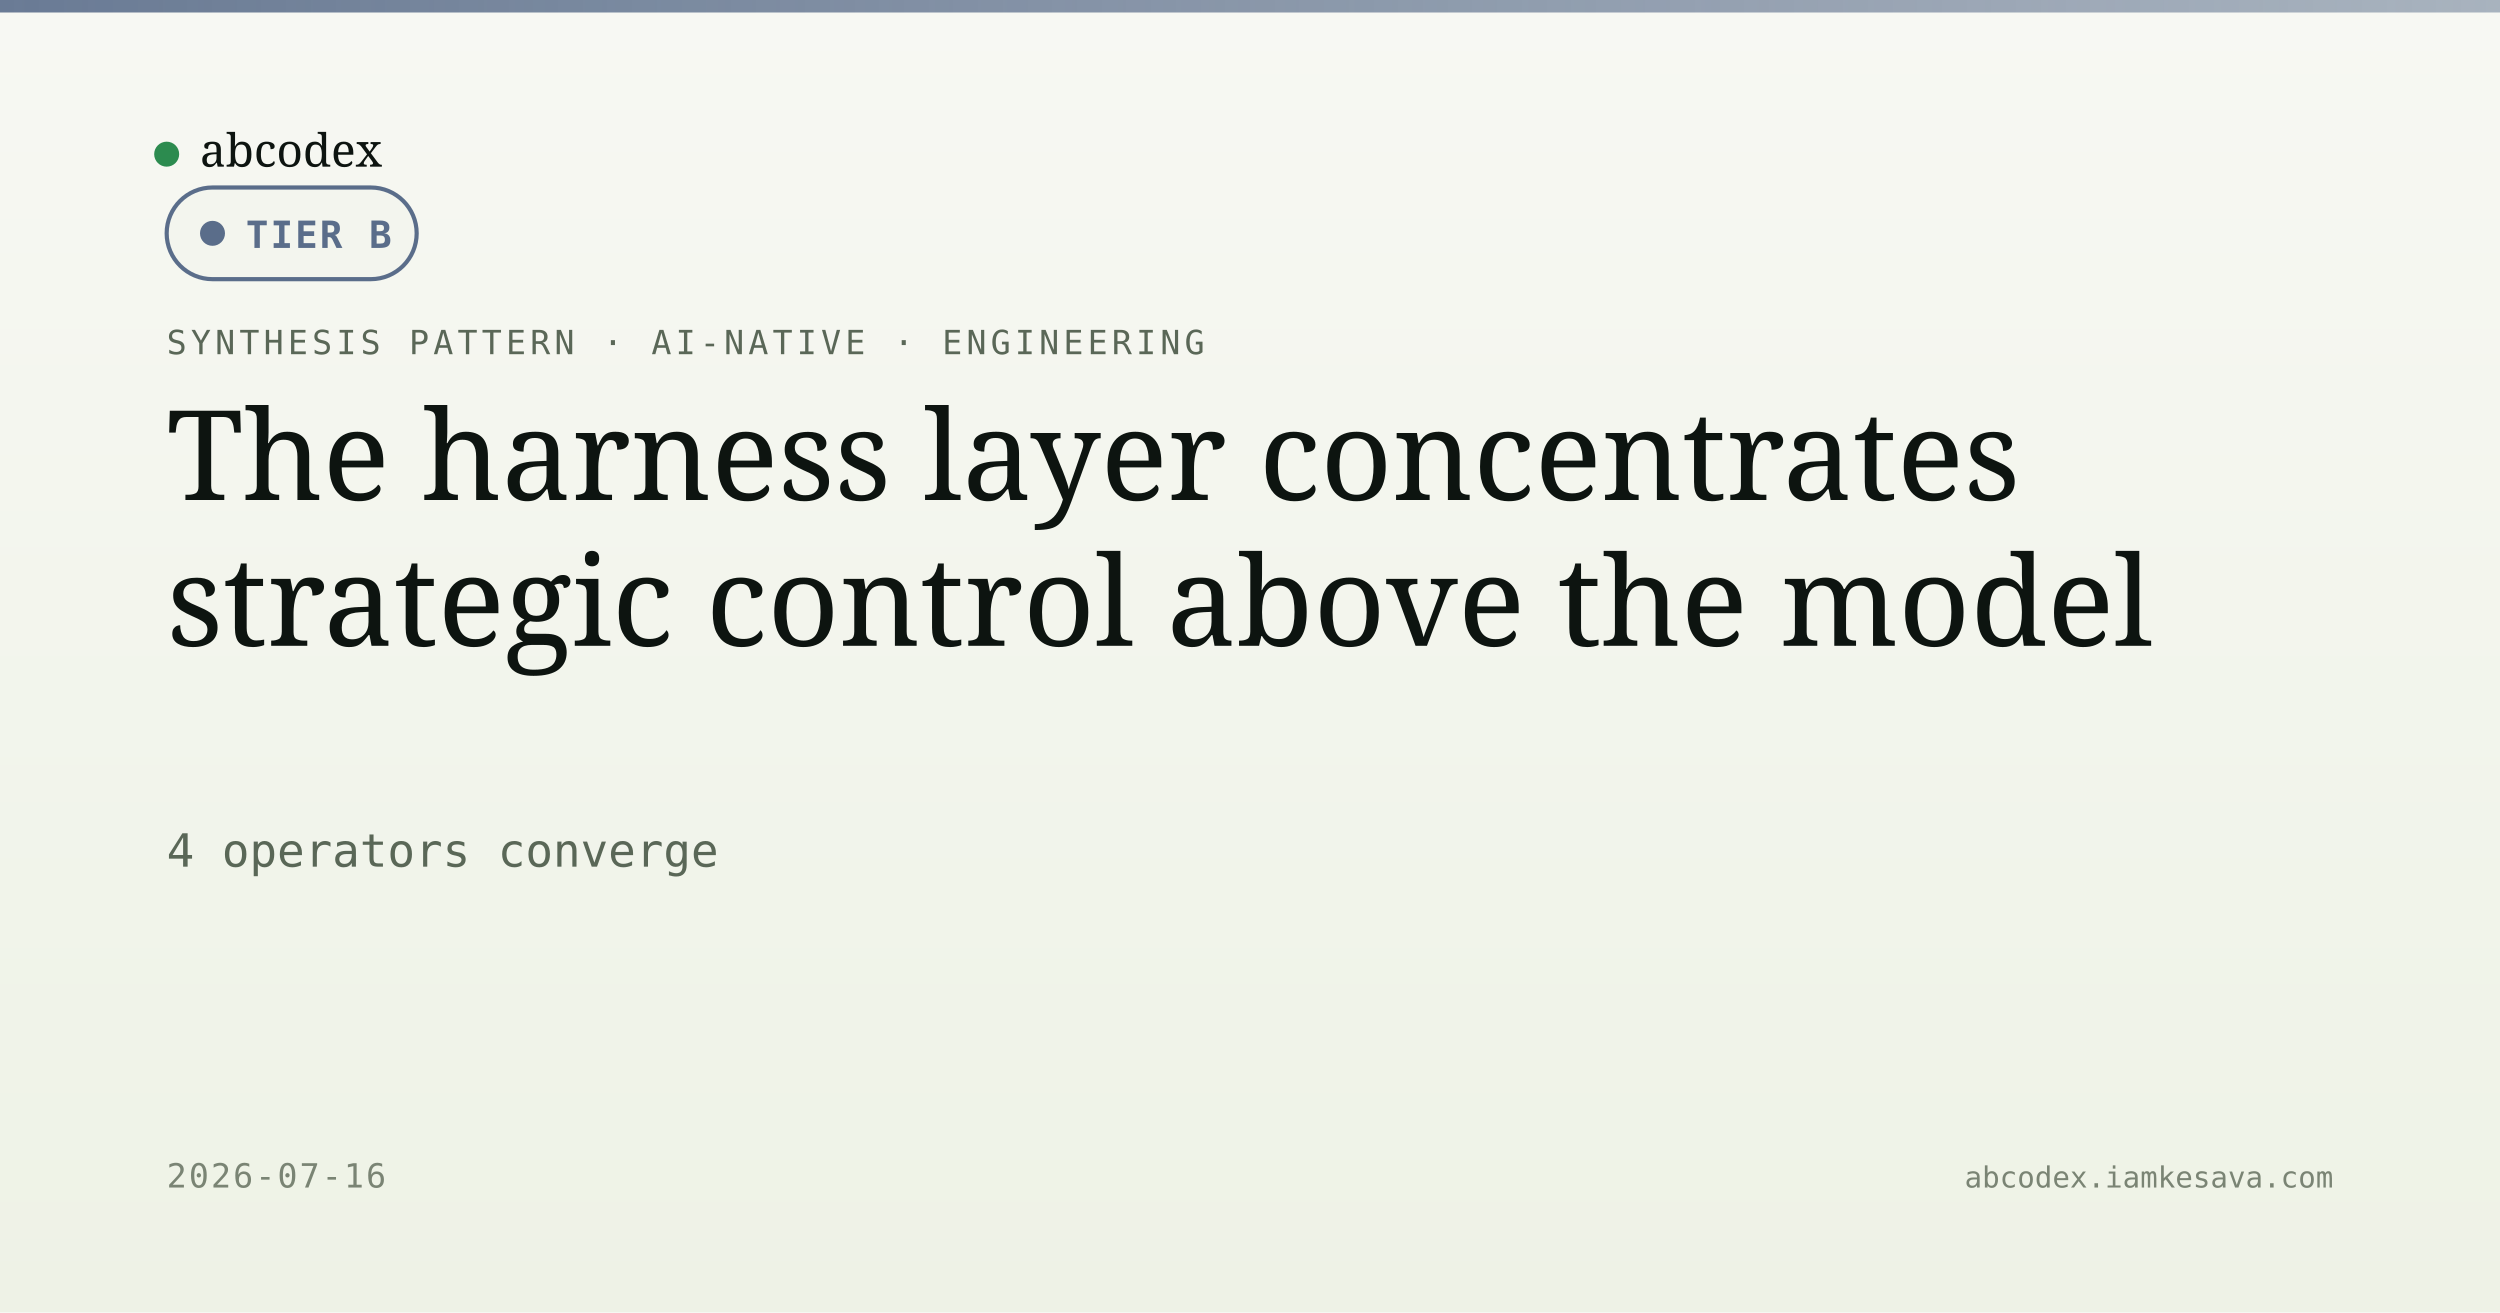
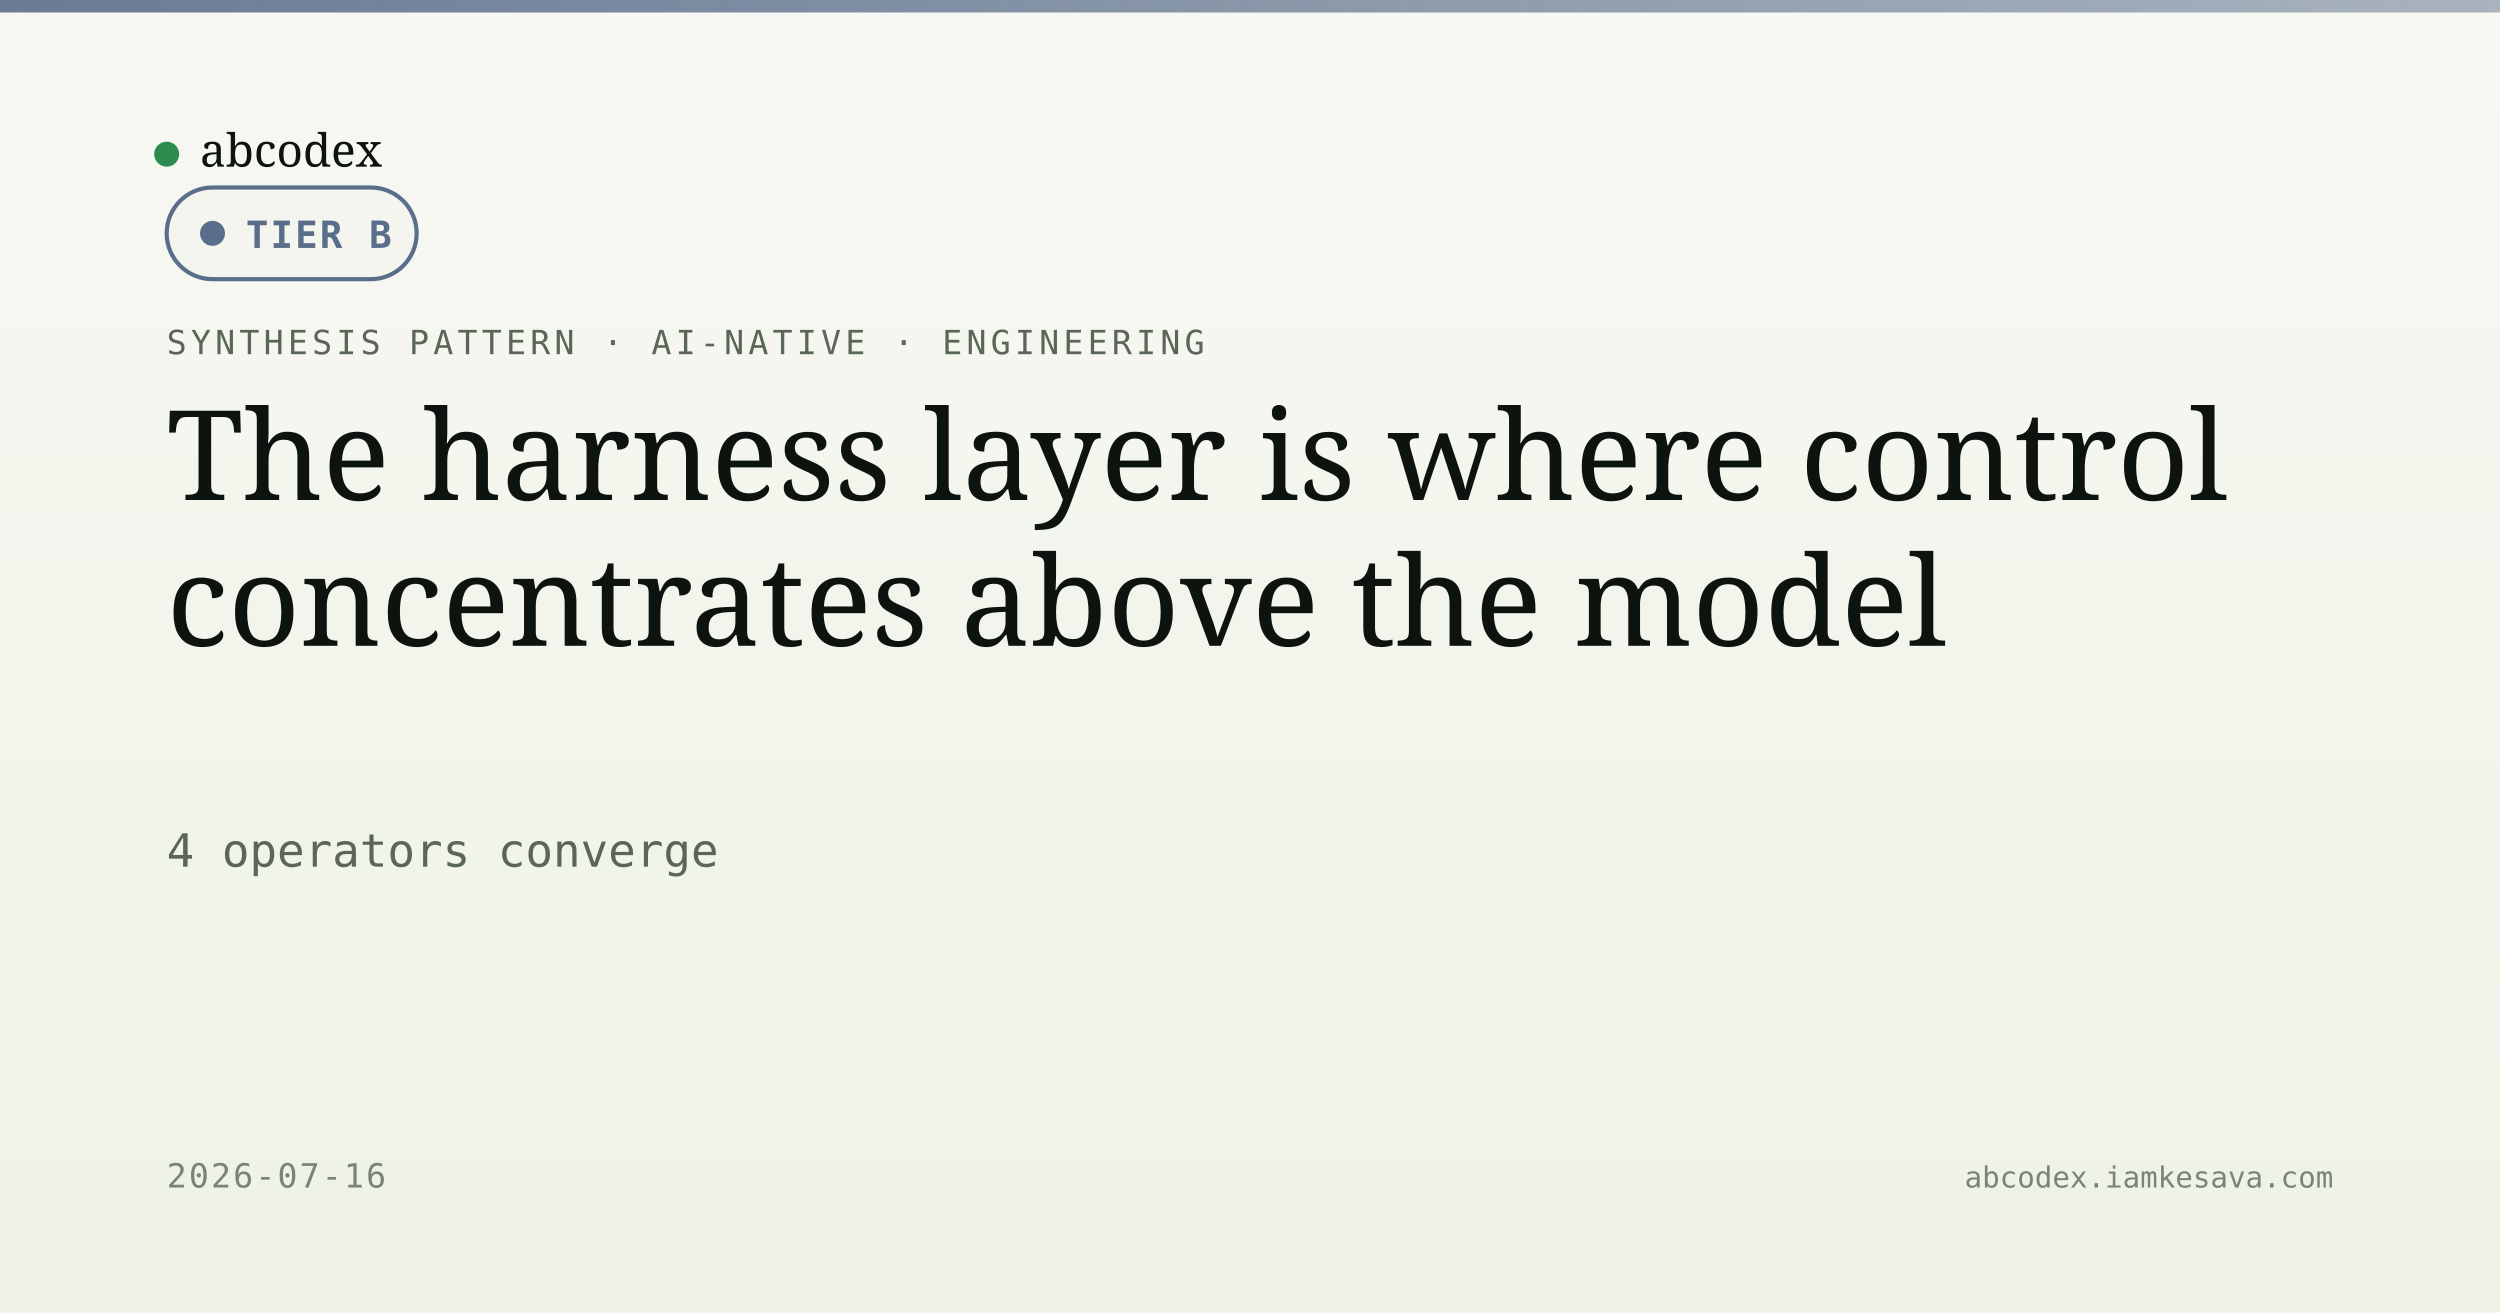
<svg xmlns="http://www.w3.org/2000/svg" viewBox="0 0 1200 630" width="1200" height="630">
  <defs>
    <linearGradient id="bg" x1="0" y1="0" x2="0" y2="1">
      <stop offset="0" stop-color="#f7f8f3" />
      <stop offset="1" stop-color="#eef2e6" />
    </linearGradient>
    <linearGradient id="band" x1="0" y1="0" x2="1" y2="0">
      <stop offset="0" stop-color="#5a6d8a" stop-opacity="0.9" />
      <stop offset="1" stop-color="#5a6d8a" stop-opacity="0.5" />
    </linearGradient>
  </defs>
  <rect width="1200" height="630" fill="url(#bg)" />
  <rect x="0" y="0" width="1200" height="6" fill="url(#band)" />
  <g transform="translate(80, 60)">
    <circle cx="0" cy="14" r="6" fill="#2c8b4f" />
    <text x="16" y="20" font-family="Newsreader, serif" font-size="22" fill="#0d1410">abcodex</text>
  </g>
  <text x="80" y="170" font-family="JetBrains Mono, monospace" font-size="16" fill="#5a6757" letter-spacing="2">SYNTHESIS PATTERN · AI-NATIVE · ENGINEERING</text>
  <g transform="translate(80, 90)">
    <rect width="120" height="44" rx="22" fill="#f3f5ee" stroke="#5a6d8a" stroke-width="2" />
    <circle cx="22" cy="22" r="6" fill="#5a6d8a" />
    <text x="38" y="29" font-family="JetBrains Mono, monospace" font-size="18" font-weight="600" fill="#5a6d8a" letter-spacing="1">TIER B</text>
  </g>
-   <text x="80" y="240" font-family="Newsreader, serif" font-size="60" font-weight="500" fill="#0d1410">The harness layer concentrates</text>
-   <text x="80" y="310" font-family="Newsreader, serif" font-size="60" font-weight="500" fill="#0d1410">strategic control above the model</text>
+   <text x="80" y="240" font-family="Newsreader, serif" font-size="60" font-weight="500" fill="#0d1410">The harness layer is where control</text>
+   <text x="80" y="310" font-family="Newsreader, serif" font-size="60" font-weight="500" fill="#0d1410">concentrates above the model</text>
  <text x="80" y="416" font-family="JetBrains Mono, monospace" font-size="22" fill="#5a6757">4 operators converge</text>
  <text x="80" y="570" font-family="JetBrains Mono, monospace" font-size="16" fill="#7a8474" letter-spacing="1">2026-07-16</text>
  <text x="1120" y="570" text-anchor="end" font-family="JetBrains Mono, monospace" font-size="14" fill="#7a8474">abcodex.iamkesava.com</text>
</svg>
